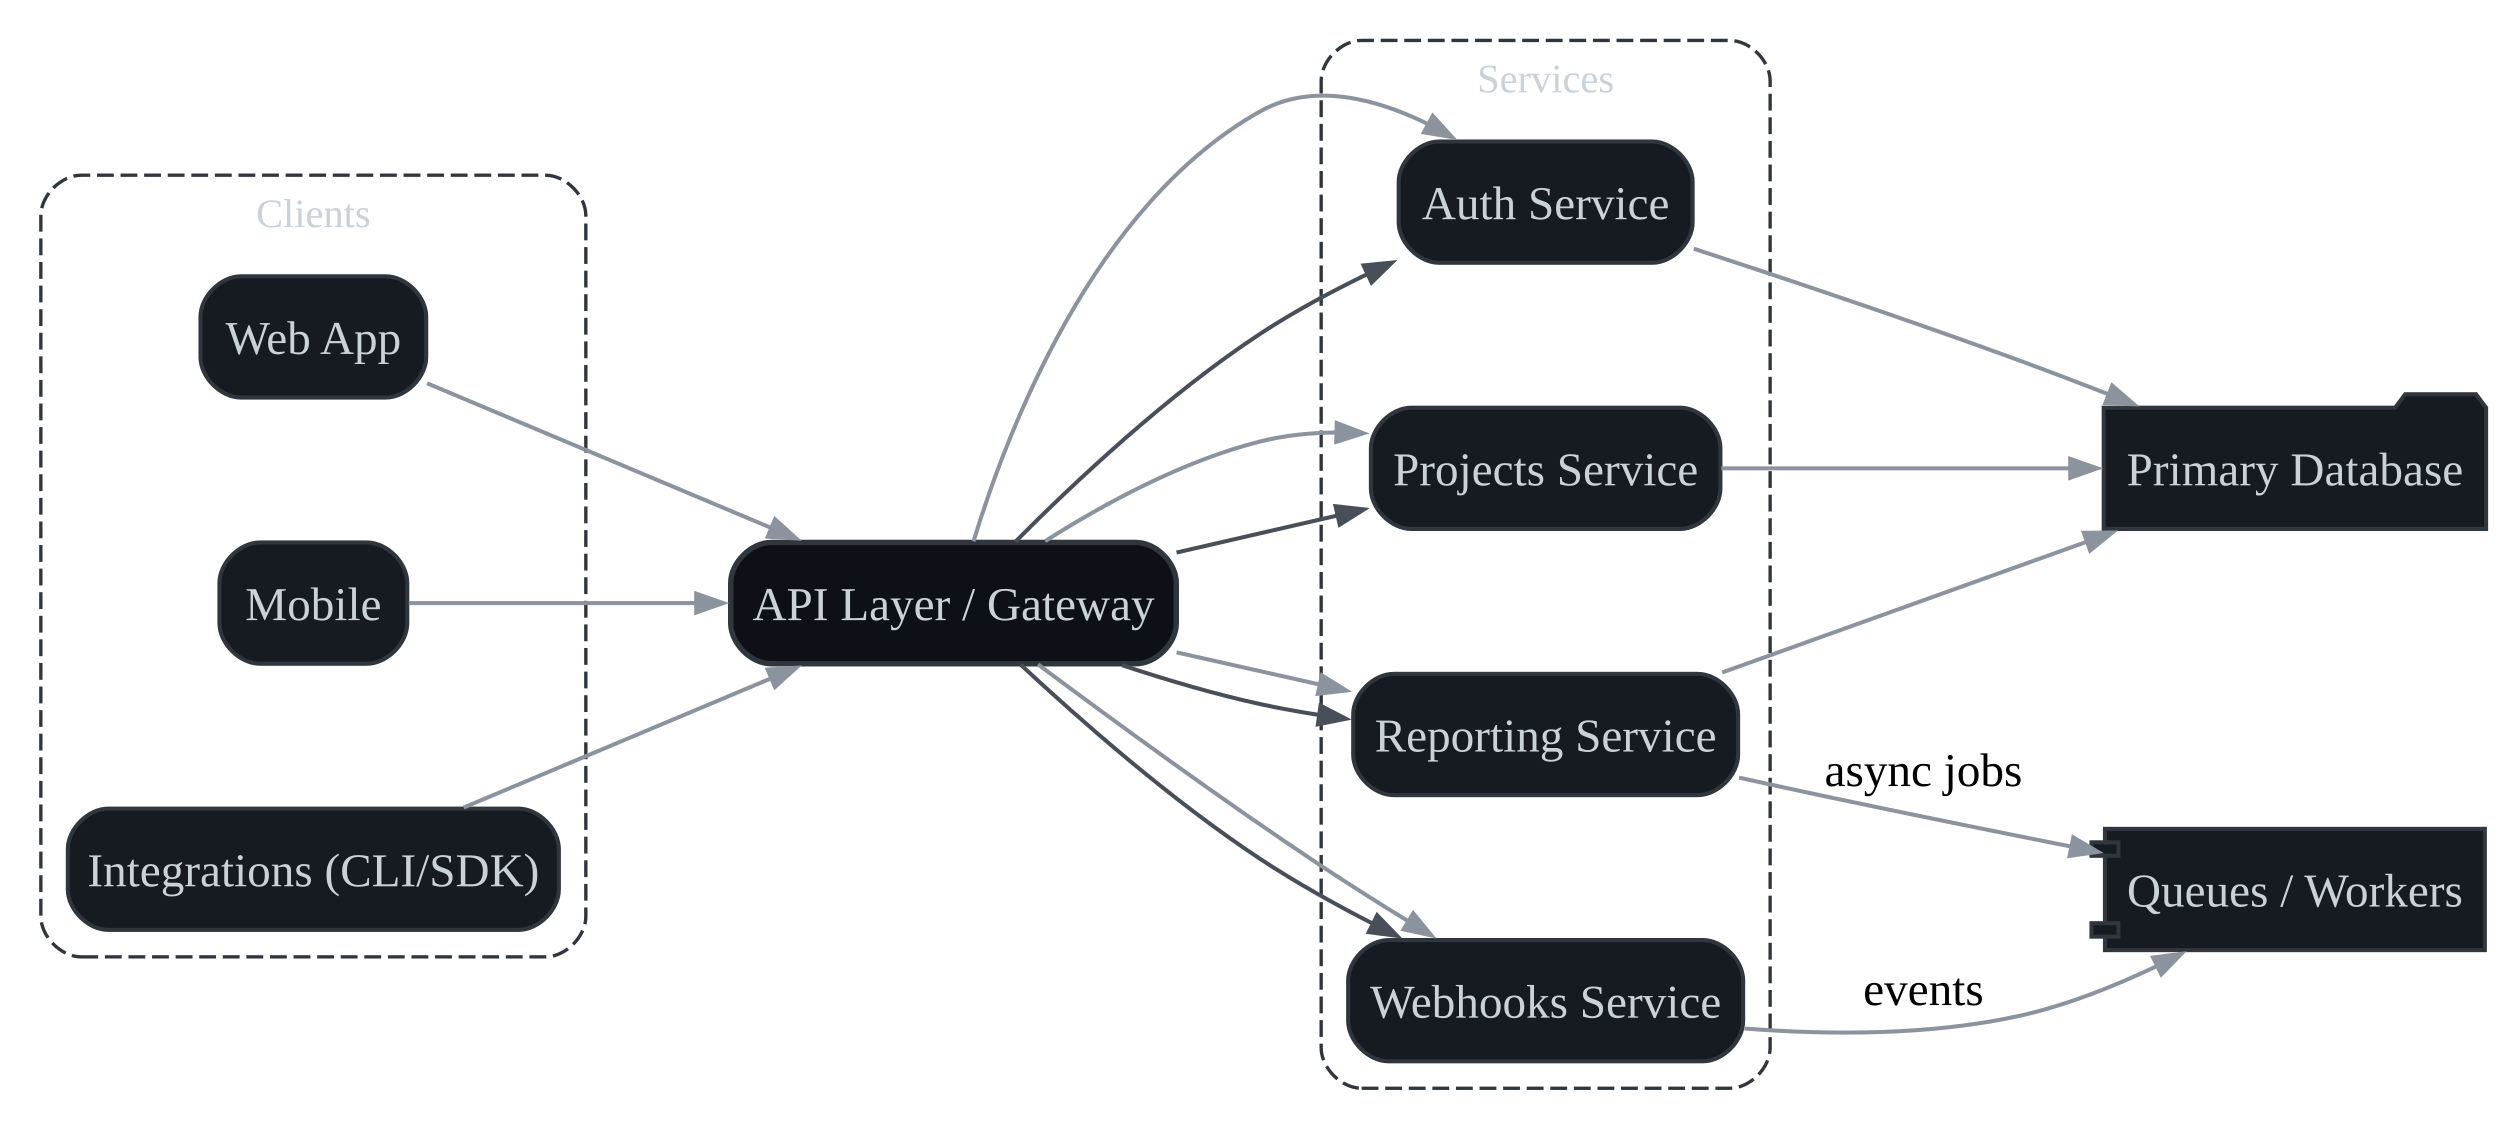
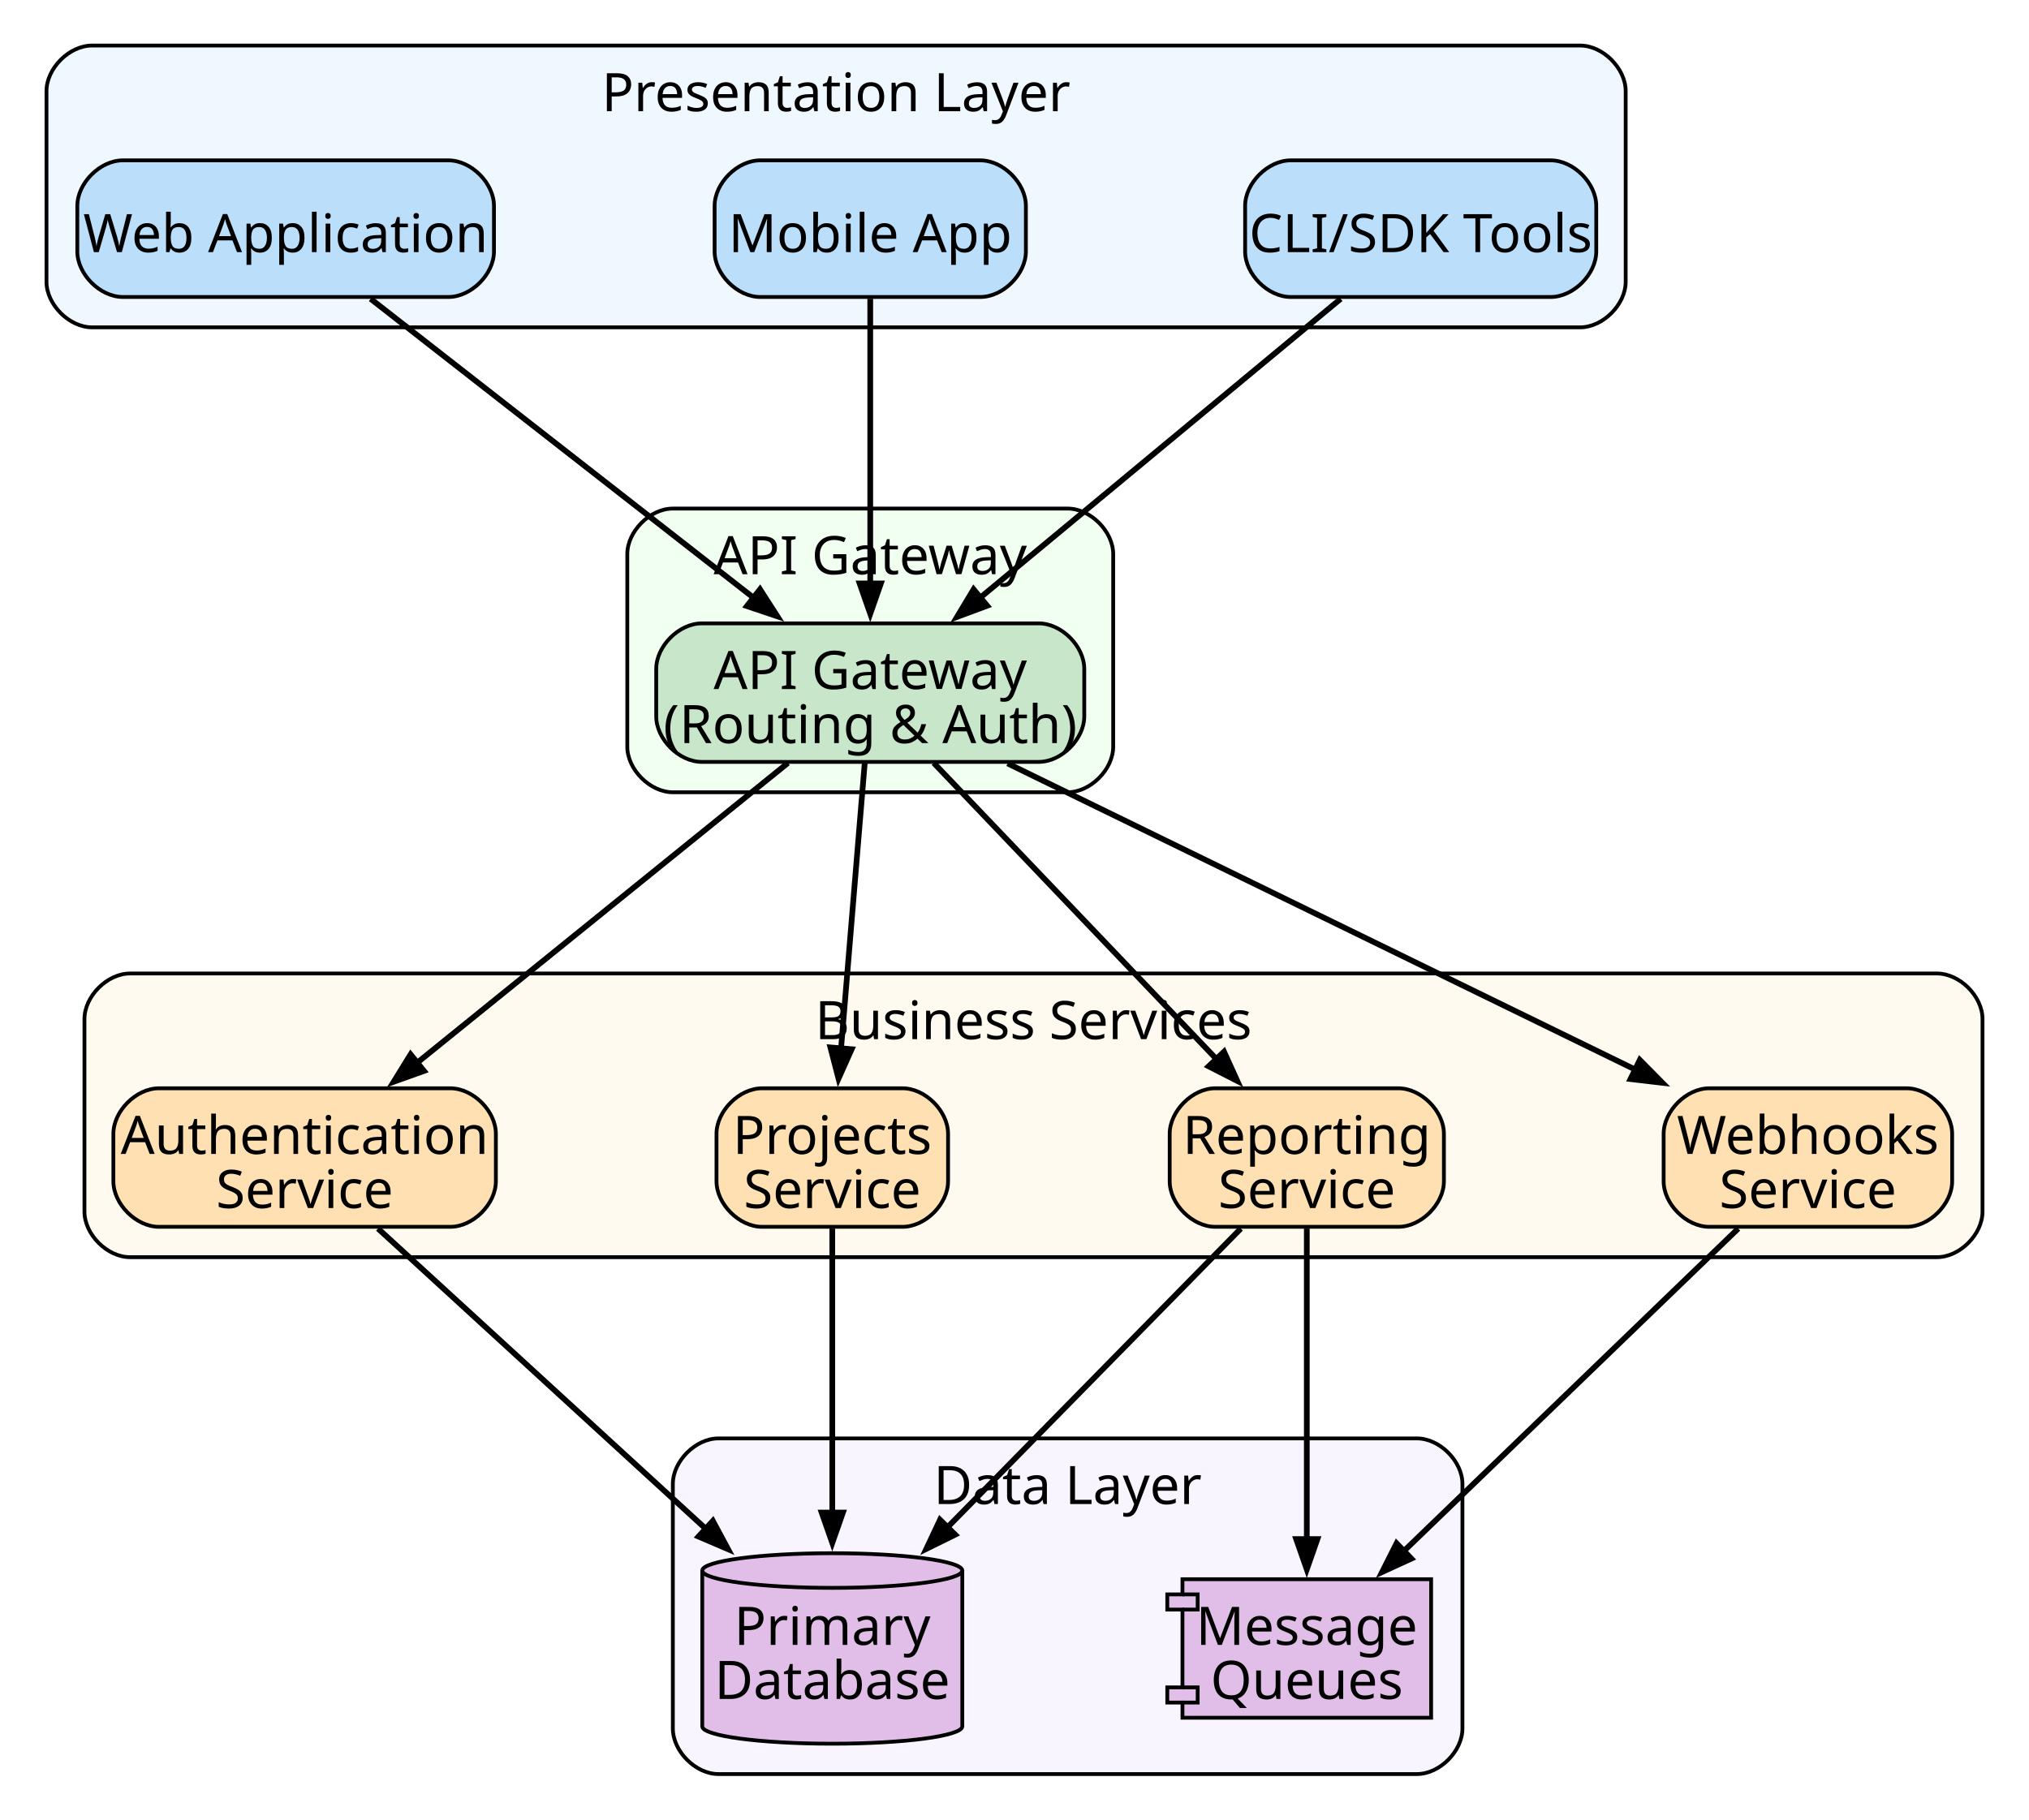
- <svg xmlns="http://www.w3.org/2000/svg" width="742pt" height="335pt" viewBox="0.00 0.00 741.75 335.00">
-   <g id="graph0" class="graph" transform="scale(1 1) rotate(0) translate(4 331)">
+ <svg xmlns="http://www.w3.org/2000/svg" width="534pt" height="479pt" viewBox="0.00 0.00 534.00 479.44">
+   <g id="graph0" class="graph" transform="scale(1 1) rotate(0) translate(4 475.44)">
    <g id="clust1" class="cluster">
-       <path fill="none" stroke="#30363d" stroke-dasharray="5,2" d="M20,-47C20,-47 157.75,-47 157.75,-47 163.75,-47 169.75,-53 169.75,-59 169.75,-59 169.75,-267 169.75,-267 169.75,-273 163.75,-279 157.75,-279 157.75,-279 20,-279 20,-279 14,-279 8,-273 8,-267 8,-267 8,-59 8,-59 8,-53 14,-47 20,-47" />
-       <text text-anchor="middle" x="88.88" y="-263.6" font-family="Times New Roman,serif" font-size="12.00" fill="#c9d1d9">Clients</text>
+       <path fill="#f0f8ff" stroke="black" d="M20,-389.19C20,-389.19 412,-389.19 412,-389.19 418,-389.19 424,-395.19 424,-401.19 424,-401.19 424,-451.44 424,-451.44 424,-457.44 418,-463.44 412,-463.44 412,-463.44 20,-463.44 20,-463.44 14,-463.44 8,-457.44 8,-451.44 8,-451.44 8,-401.19 8,-401.19 8,-395.19 14,-389.19 20,-389.19" />
+       <text text-anchor="middle" x="216" y="-446.14" font-family="Calibri" font-size="14.00">Presentation Layer</text>
    </g>
    <g id="clust2" class="cluster">
-       <path fill="none" stroke="#30363d" stroke-dasharray="5,2" d="M400,-8C400,-8 509.25,-8 509.25,-8 515.25,-8 521.25,-14 521.25,-20 521.25,-20 521.25,-307 521.25,-307 521.25,-313 515.25,-319 509.25,-319 509.25,-319 400,-319 400,-319 394,-319 388,-313 388,-307 388,-307 388,-20 388,-20 388,-14 394,-8 400,-8" />
-       <text text-anchor="middle" x="454.62" y="-303.6" font-family="Times New Roman,serif" font-size="12.00" fill="#c9d1d9">Services</text>
+       <path fill="#f0fff0" stroke="black" d="M173,-266.69C173,-266.69 277,-266.69 277,-266.69 283,-266.69 289,-272.69 289,-278.69 289,-278.69 289,-329.44 289,-329.44 289,-335.44 283,-341.44 277,-341.44 277,-341.44 173,-341.44 173,-341.44 167,-341.44 161,-335.44 161,-329.44 161,-329.44 161,-278.69 161,-278.69 161,-272.69 167,-266.69 173,-266.69" />
+       <text text-anchor="middle" x="225" y="-324.14" font-family="Calibri" font-size="14.00">API Gateway</text>
+     </g>
+     <g id="clust3" class="cluster">
+       <path fill="#fffaf0" stroke="black" d="M30,-144.19C30,-144.19 506,-144.19 506,-144.19 512,-144.19 518,-150.19 518,-156.19 518,-156.19 518,-206.94 518,-206.94 518,-212.94 512,-218.94 506,-218.94 506,-218.94 30,-218.94 30,-218.94 24,-218.94 18,-212.94 18,-206.94 18,-206.94 18,-156.19 18,-156.19 18,-150.19 24,-144.19 30,-144.19" />
+       <text text-anchor="middle" x="268" y="-201.64" font-family="Calibri" font-size="14.00">Business Services</text>
+     </g>
+     <g id="clust4" class="cluster">
+       <path fill="#f9f5ff" stroke="black" d="M185,-8C185,-8 369,-8 369,-8 375,-8 381,-14 381,-20 381,-20 381,-84.44 381,-84.44 381,-90.44 375,-96.44 369,-96.44 369,-96.44 185,-96.44 185,-96.44 179,-96.44 173,-90.44 173,-84.44 173,-84.44 173,-20 173,-20 173,-14 179,-8 185,-8" />
+       <text text-anchor="middle" x="277" y="-79.14" font-family="Calibri" font-size="14.00">Data Layer</text>
    </g>
    <g id="node1" class="node">
-       <path fill="#161b22" stroke="#30363d" stroke-width="1.2" d="M110.38,-249C110.38,-249 67.38,-249 67.38,-249 61.38,-249 55.38,-243 55.38,-237 55.38,-237 55.38,-225 55.38,-225 55.38,-219 61.38,-213 67.38,-213 67.38,-213 110.38,-213 110.38,-213 116.38,-213 122.38,-219 122.38,-225 122.38,-225 122.38,-237 122.38,-237 122.38,-243 116.38,-249 110.38,-249" />
-       <text text-anchor="middle" x="88.88" y="-225.95" font-family="Times New Roman,serif" font-size="14.00" fill="#c9d1d9">Web App</text>
+       <path fill="#bbdefb" stroke="black" d="M113.88,-433.19C113.88,-433.19 28.12,-433.19 28.12,-433.19 22.12,-433.19 16.12,-427.19 16.12,-421.19 16.12,-421.19 16.12,-409.19 16.12,-409.19 16.12,-403.19 22.12,-397.19 28.12,-397.19 28.12,-397.19 113.88,-397.19 113.88,-397.19 119.88,-397.19 125.88,-403.19 125.88,-409.19 125.88,-409.19 125.88,-421.19 125.88,-421.19 125.88,-427.19 119.88,-433.19 113.88,-433.19" />
+       <text text-anchor="middle" x="71" y="-409.01" font-family="Calibri" font-size="14.00">Web Application</text>
    </g>
    <g id="node4" class="node">
-       <path fill="#0d1117" stroke="#30363d" stroke-width="1.6" d="M333,-170C333,-170 224.75,-170 224.75,-170 218.75,-170 212.75,-164 212.75,-158 212.75,-158 212.75,-146 212.75,-146 212.75,-140 218.75,-134 224.75,-134 224.75,-134 333,-134 333,-134 339,-134 345,-140 345,-146 345,-146 345,-158 345,-158 345,-164 339,-170 333,-170" />
-       <text text-anchor="middle" x="278.88" y="-146.95" font-family="Times New Roman,serif" font-size="14.00" fill="#c9d1d9">API Layer / Gateway</text>
+       <path fill="#c8e6c9" stroke="black" d="M269.38,-311.19C269.38,-311.19 180.62,-311.19 180.62,-311.19 174.62,-311.19 168.62,-305.19 168.62,-299.19 168.62,-299.19 168.62,-286.69 168.62,-286.69 168.62,-280.69 174.62,-274.69 180.62,-274.69 180.62,-274.69 269.38,-274.69 269.38,-274.69 275.38,-274.69 281.38,-280.69 281.38,-286.69 281.38,-286.69 281.38,-299.19 281.38,-299.19 281.38,-305.19 275.38,-311.19 269.38,-311.19" />
+       <text text-anchor="middle" x="225" y="-293.89" font-family="Calibri" font-size="14.00">API Gateway</text>
+       <text text-anchor="middle" x="225" y="-279.64" font-family="Calibri" font-size="14.00">(Routing &amp; Auth)</text>
    </g>
    <g id="edge1" class="edge">
-       <path fill="none" stroke="#8b949e" stroke-width="1.2" d="M122.62,-217.24C150.8,-205.4 191.98,-188.1 224.85,-174.28" />
-       <polygon fill="#8b949e" stroke="#8b949e" stroke-width="1.2" points="225.91,-176.87 232.2,-171.19 223.74,-171.71 225.91,-176.87" />
+       <path fill="none" stroke="black" stroke-width="1.5" d="M93.39,-396.7C120,-375.92 164.55,-341.14 194.34,-317.88" />
+       <polygon fill="black" stroke="black" stroke-width="1.5" points="195.96,-320.17 200.54,-313.04 192.51,-315.75 195.96,-320.17" />
    </g>
    <g id="node2" class="node">
-       <path fill="#161b22" stroke="#30363d" stroke-width="1.2" d="M104.75,-170C104.75,-170 73,-170 73,-170 67,-170 61,-164 61,-158 61,-158 61,-146 61,-146 61,-140 67,-134 73,-134 73,-134 104.75,-134 104.75,-134 110.75,-134 116.75,-140 116.75,-146 116.75,-146 116.75,-158 116.75,-158 116.75,-164 110.75,-170 104.75,-170" />
-       <text text-anchor="middle" x="88.88" y="-146.95" font-family="Times New Roman,serif" font-size="14.00" fill="#c9d1d9">Mobile</text>
+       <path fill="#bbdefb" stroke="black" d="M254,-433.19C254,-433.19 196,-433.19 196,-433.19 190,-433.19 184,-427.19 184,-421.19 184,-421.19 184,-409.19 184,-409.19 184,-403.19 190,-397.19 196,-397.19 196,-397.19 254,-397.19 254,-397.19 260,-397.19 266,-403.19 266,-409.19 266,-409.19 266,-421.19 266,-421.19 266,-427.19 260,-433.19 254,-433.19" />
+       <text text-anchor="middle" x="225" y="-409.01" font-family="Calibri" font-size="14.00">Mobile App</text>
    </g>
    <g id="edge2" class="edge">
-       <path fill="none" stroke="#8b949e" stroke-width="1.2" d="M117.21,-152C139.63,-152 172.48,-152 202.64,-152" />
-       <polygon fill="#8b949e" stroke="#8b949e" stroke-width="1.2" points="202.51,-154.8 210.51,-152 202.51,-149.2 202.51,-154.8" />
+       <path fill="none" stroke="black" stroke-width="1.5" d="M225,-396.7C225,-377.02 225,-344.78 225,-321.66" />
+       <polygon fill="black" stroke="black" stroke-width="1.5" points="227.8,-321.71 225,-313.71 222.2,-321.71 227.8,-321.71" />
    </g>
    <g id="node3" class="node">
-       <path fill="#161b22" stroke="#30363d" stroke-width="1.2" d="M149.75,-91C149.75,-91 28,-91 28,-91 22,-91 16,-85 16,-79 16,-79 16,-67 16,-67 16,-61 22,-55 28,-55 28,-55 149.75,-55 149.75,-55 155.75,-55 161.75,-61 161.75,-67 161.75,-67 161.75,-79 161.75,-79 161.75,-85 155.75,-91 149.75,-91" />
-       <text text-anchor="middle" x="88.88" y="-67.95" font-family="Times New Roman,serif" font-size="14.00" fill="#c9d1d9">Integrations (CLI/SDK)</text>
+       <path fill="#bbdefb" stroke="black" d="M404.25,-433.19C404.25,-433.19 335.75,-433.19 335.75,-433.19 329.75,-433.19 323.75,-427.19 323.75,-421.19 323.75,-421.19 323.75,-409.19 323.75,-409.19 323.75,-403.19 329.75,-397.19 335.75,-397.19 335.75,-397.19 404.25,-397.19 404.25,-397.19 410.25,-397.19 416.25,-403.19 416.25,-409.19 416.25,-409.19 416.25,-421.19 416.25,-421.19 416.25,-427.19 410.25,-433.19 404.25,-433.19" />
+       <text text-anchor="middle" x="370" y="-409.01" font-family="Calibri" font-size="14.00">CLI/SDK Tools</text>
    </g>
    <g id="edge3" class="edge">
-       <path fill="none" stroke="#8b949e" stroke-width="1.2" d="M133.48,-91.32C160.81,-102.81 196.2,-117.68 225.11,-129.83" />
-       <polygon fill="#8b949e" stroke="#8b949e" stroke-width="1.2" points="223.72,-132.28 232.18,-132.8 225.89,-127.12 223.72,-132.28" />
+       <path fill="none" stroke="black" stroke-width="1.5" d="M348.92,-396.7C323.89,-375.95 282.04,-341.24 253.99,-317.98" />
+       <polygon fill="black" stroke="black" stroke-width="1.5" points="255.8,-315.84 247.86,-312.89 252.23,-320.16 255.8,-315.84" />
    </g>
    <g id="node5" class="node">
-       <path fill="#161b22" stroke="#30363d" stroke-width="1.2" d="M486.25,-289C486.25,-289 423,-289 423,-289 417,-289 411,-283 411,-277 411,-277 411,-265 411,-265 411,-259 417,-253 423,-253 423,-253 486.25,-253 486.25,-253 492.25,-253 498.25,-259 498.25,-265 498.25,-265 498.25,-277 498.25,-277 498.25,-283 492.25,-289 486.25,-289" />
-       <text text-anchor="middle" x="454.62" y="-265.95" font-family="Times New Roman,serif" font-size="14.00" fill="#c9d1d9">Auth Service</text>
+       <path fill="#ffe0b2" stroke="black" d="M114.38,-188.69C114.38,-188.69 37.62,-188.69 37.62,-188.69 31.62,-188.69 25.62,-182.69 25.62,-176.69 25.62,-176.69 25.62,-164.19 25.62,-164.19 25.62,-158.19 31.62,-152.19 37.62,-152.19 37.62,-152.19 114.38,-152.19 114.38,-152.19 120.38,-152.19 126.38,-158.19 126.38,-164.19 126.38,-164.19 126.38,-176.69 126.38,-176.69 126.38,-182.69 120.38,-188.69 114.38,-188.69" />
+       <text text-anchor="middle" x="76" y="-171.39" font-family="Calibri" font-size="14.00">Authentication</text>
+       <text text-anchor="middle" x="76" y="-157.14" font-family="Calibri" font-size="14.00">Service</text>
    </g>
    <g id="edge4" class="edge">
-       <path fill="none" stroke="#8b949e" stroke-width="1.2" d="M284.82,-170.35C294.74,-203.01 320.44,-270.35 370,-298 385.51,-306.65 404.21,-301.85 419.99,-294.04" />
-       <polygon fill="#8b949e" stroke="#8b949e" stroke-width="1.2" points="421.13,-296.61 426.83,-290.33 418.46,-291.69 421.13,-296.61" />
+       <path fill="none" stroke="black" stroke-width="1.5" d="M203.33,-274.42C177.51,-253.53 134.24,-218.54 105.41,-195.23" />
+       <polygon fill="black" stroke="black" stroke-width="1.5" points="107.44,-193.26 99.46,-190.41 103.92,-197.62 107.44,-193.26" />
    </g>
    <g id="node6" class="node">
-       <path fill="#161b22" stroke="#30363d" stroke-width="1.2" d="M494.5,-210C494.5,-210 414.75,-210 414.75,-210 408.75,-210 402.75,-204 402.75,-198 402.75,-198 402.75,-186 402.75,-186 402.75,-180 408.75,-174 414.75,-174 414.75,-174 494.5,-174 494.5,-174 500.5,-174 506.5,-180 506.5,-186 506.5,-186 506.5,-198 506.5,-198 506.5,-204 500.5,-210 494.5,-210" />
-       <text text-anchor="middle" x="454.62" y="-186.95" font-family="Times New Roman,serif" font-size="14.00" fill="#c9d1d9">Projects Service</text>
+       <path fill="#ffe0b2" stroke="black" d="M233.5,-188.69C233.5,-188.69 196.5,-188.69 196.5,-188.69 190.5,-188.69 184.5,-182.69 184.5,-176.69 184.5,-176.69 184.5,-164.19 184.5,-164.19 184.5,-158.19 190.5,-152.19 196.5,-152.19 196.5,-152.19 233.5,-152.19 233.5,-152.19 239.5,-152.19 245.5,-158.19 245.5,-164.19 245.5,-164.19 245.5,-176.69 245.5,-176.69 245.5,-182.69 239.5,-188.69 233.5,-188.69" />
+       <text text-anchor="middle" x="215" y="-171.39" font-family="Calibri" font-size="14.00">Projects</text>
+       <text text-anchor="middle" x="215" y="-157.14" font-family="Calibri" font-size="14.00">Service</text>
    </g>
    <g id="edge5" class="edge">
-       <path fill="none" stroke="#8b949e" stroke-width="1.2" d="M306.07,-170.39C323.34,-181.36 346.95,-194.25 370,-200 377.26,-201.81 384.98,-202.58 392.66,-202.64" />
-       <polygon fill="#8b949e" stroke="#8b949e" stroke-width="1.2" points="392.62,-205.44 400.54,-202.42 392.47,-199.85 392.62,-205.44" />
+       <path fill="none" stroke="black" stroke-width="1.5" d="M223.55,-274.42C221.91,-254.69 219.23,-222.39 217.31,-199.22" />
+       <polygon fill="black" stroke="black" stroke-width="1.5" points="220.1,-198.98 216.64,-191.24 214.51,-199.45 220.1,-198.98" />
    </g>
    <g id="node7" class="node">
-       <path fill="#161b22" stroke="#30363d" stroke-width="1.2" d="M499.75,-131C499.75,-131 409.5,-131 409.5,-131 403.5,-131 397.5,-125 397.5,-119 397.5,-119 397.5,-107 397.5,-107 397.5,-101 403.5,-95 409.5,-95 409.5,-95 499.75,-95 499.75,-95 505.75,-95 511.75,-101 511.75,-107 511.75,-107 511.75,-119 511.75,-119 511.75,-125 505.75,-131 499.75,-131" />
-       <text text-anchor="middle" x="454.62" y="-107.95" font-family="Times New Roman,serif" font-size="14.00" fill="#c9d1d9">Reporting Service</text>
+       <path fill="#ffe0b2" stroke="black" d="M364.12,-188.69C364.12,-188.69 315.88,-188.69 315.88,-188.69 309.88,-188.69 303.88,-182.69 303.88,-176.69 303.88,-176.69 303.88,-164.19 303.88,-164.19 303.88,-158.19 309.88,-152.19 315.88,-152.19 315.88,-152.19 364.12,-152.19 364.12,-152.19 370.12,-152.19 376.12,-158.19 376.12,-164.19 376.12,-164.19 376.12,-176.69 376.12,-176.69 376.12,-182.69 370.12,-188.69 364.12,-188.69" />
+       <text text-anchor="middle" x="340" y="-171.39" font-family="Calibri" font-size="14.00">Reporting</text>
+       <text text-anchor="middle" x="340" y="-157.14" font-family="Calibri" font-size="14.00">Service</text>
    </g>
    <g id="edge6" class="edge">
-       <path fill="none" stroke="#8b949e" stroke-width="1.2" d="M345.07,-137.37C358.99,-134.24 373.71,-130.94 387.67,-127.8" />
-       <polygon fill="#8b949e" stroke="#8b949e" stroke-width="1.2" points="388.22,-130.55 395.42,-126.07 387,-125.09 388.22,-130.55" />
+       <path fill="none" stroke="black" stroke-width="1.5" d="M241.72,-274.42C261.4,-253.8 294.19,-219.44 316.44,-196.13" />
+       <polygon fill="black" stroke="black" stroke-width="1.5" points="318.19,-198.34 321.69,-190.62 314.14,-194.48 318.19,-198.34" />
    </g>
    <g id="node8" class="node">
-       <path fill="#161b22" stroke="#30363d" stroke-width="1.2" d="M501.25,-52C501.25,-52 408,-52 408,-52 402,-52 396,-46 396,-40 396,-40 396,-28 396,-28 396,-22 402,-16 408,-16 408,-16 501.25,-16 501.25,-16 507.25,-16 513.25,-22 513.25,-28 513.25,-28 513.25,-40 513.25,-40 513.25,-46 507.25,-52 501.25,-52" />
-       <text text-anchor="middle" x="454.62" y="-28.95" font-family="Times New Roman,serif" font-size="14.00" fill="#c9d1d9">Webhooks Service</text>
+       <path fill="#ffe0b2" stroke="black" d="M498,-188.69C498,-188.69 446,-188.69 446,-188.69 440,-188.69 434,-182.69 434,-176.69 434,-176.69 434,-164.19 434,-164.19 434,-158.19 440,-152.19 446,-152.19 446,-152.19 498,-152.19 498,-152.19 504,-152.19 510,-158.19 510,-164.19 510,-164.19 510,-176.69 510,-176.69 510,-182.69 504,-188.69 498,-188.69" />
+       <text text-anchor="middle" x="472" y="-171.39" font-family="Calibri" font-size="14.00">Webhooks</text>
+       <text text-anchor="middle" x="472" y="-157.14" font-family="Calibri" font-size="14.00">Service</text>
    </g>
    <g id="edge7" class="edge">
-       <path fill="none" stroke="#8b949e" stroke-width="1.2" d="M303.97,-133.79C325.64,-117.62 358.5,-93.59 388,-74 396.34,-68.46 405.43,-62.74 414.11,-57.41" />
-       <polygon fill="#8b949e" stroke="#8b949e" stroke-width="1.2" points="415.34,-59.93 420.72,-53.38 412.43,-55.15 415.34,-59.93" />
-     </g>
-     <g id="edge13" class="edge">
-       <path fill="none" stroke="#484f58" stroke-width="1.2" d="M402.02,-249.8C391.13,-244.54 379.93,-238.52 370,-232 342.37,-213.85 314.52,-187.63 297.24,-170.22" />
-       <polygon fill="#484f58" stroke="#484f58" stroke-width="1.2" points="400.59,-252.22 409.02,-253.07 402.96,-247.15 400.59,-252.22" />
+       <path fill="none" stroke="black" stroke-width="1.5" d="M261.18,-274.29C305.02,-252.9 378.92,-216.85 426.56,-193.6" />
+       <polygon fill="black" stroke="black" stroke-width="1.5" points="427.72,-196.16 433.68,-190.13 425.26,-191.12 427.72,-196.16" />
    </g>
    <g id="node9" class="node">
-       <polygon fill="#161b22" stroke="#30363d" stroke-width="1.2" points="733.75,-210 730.75,-214 709.75,-214 706.75,-210 620.25,-210 620.25,-174 733.75,-174 733.75,-210" />
-       <text text-anchor="middle" x="677" y="-186.95" font-family="Times New Roman,serif" font-size="14.00" fill="#c9d1d9">Primary Database</text>
+       <path fill="#e1bee7" stroke="black" d="M249.25,-61.62C249.25,-64.14 233.9,-66.19 215,-66.19 196.1,-66.19 180.75,-64.14 180.75,-61.62 180.75,-61.62 180.75,-20.56 180.75,-20.56 180.75,-18.04 196.1,-16 215,-16 233.9,-16 249.25,-18.04 249.25,-20.56 249.25,-20.56 249.25,-61.62 249.25,-61.62" />
+       <path fill="none" stroke="black" d="M249.25,-61.62C249.25,-59.11 233.9,-57.06 215,-57.06 196.1,-57.06 180.75,-59.11 180.75,-61.62" />
+       <text text-anchor="middle" x="215" y="-42.04" font-family="Calibri" font-size="14.00">Primary</text>
+       <text text-anchor="middle" x="215" y="-27.79" font-family="Calibri" font-size="14.00">Database</text>
    </g>
    <g id="edge8" class="edge">
-       <path fill="none" stroke="#8b949e" stroke-width="1.2" d="M498.6,-257.18C526.32,-248.11 563.07,-235.78 595.25,-224 603.87,-220.84 612.95,-217.38 621.79,-213.93" />
-       <polygon fill="#8b949e" stroke="#8b949e" stroke-width="1.2" points="622.78,-216.56 629.2,-211.03 620.73,-211.34 622.78,-216.56" />
-     </g>
-     <g id="edge14" class="edge">
-       <path fill="none" stroke="#484f58" stroke-width="1.2" d="M392.99,-178.04C377.5,-174.47 360.78,-170.62 345.07,-167.01" />
-       <polygon fill="#484f58" stroke="#484f58" stroke-width="1.2" points="392.26,-180.75 400.69,-179.81 393.52,-175.29 392.26,-180.75" />
+       <path fill="none" stroke="black" stroke-width="1.5" d="M95.33,-151.73C117.69,-131.24 154.9,-97.15 181.9,-72.42" />
+       <polygon fill="black" stroke="black" stroke-width="1.5" points="183.54,-74.71 187.55,-67.24 179.76,-70.58 183.54,-74.71" />
    </g>
    <g id="edge9" class="edge">
-       <path fill="none" stroke="#8b949e" stroke-width="1.2" d="M506.74,-192C537.64,-192 577.33,-192 610.52,-192" />
-       <polygon fill="#8b949e" stroke="#8b949e" stroke-width="1.2" points="610.32,-194.8 618.32,-192 610.32,-189.2 610.32,-194.8" />
-     </g>
-     <g id="edge15" class="edge">
-       <path fill="none" stroke="#484f58" stroke-width="1.2" d="M387.69,-118.75C381.68,-119.68 375.71,-120.76 370,-122 356.46,-124.95 342.11,-129.19 328.93,-133.56" />
-       <polygon fill="#484f58" stroke="#484f58" stroke-width="1.2" points="387.81,-121.57 395.33,-117.67 387.02,-116.02 387.81,-121.57" />
+       <path fill="none" stroke="black" stroke-width="1.5" d="M215,-151.73C215,-132.44 215,-101.1 215,-76.86" />
+       <polygon fill="black" stroke="black" stroke-width="1.5" points="217.8,-76.9 215,-68.9 212.2,-76.9 217.8,-76.9" />
    </g>
    <g id="edge10" class="edge">
-       <path fill="none" stroke="#8b949e" stroke-width="1.2" d="M507.02,-131.42C539.47,-143.06 581.56,-158.14 615.61,-170.35" />
-       <polygon fill="#8b949e" stroke="#8b949e" stroke-width="1.2" points="614.34,-172.87 622.82,-172.94 616.23,-167.6 614.34,-172.87" />
+       <path fill="none" stroke="black" stroke-width="1.5" d="M322.62,-151.73C302.59,-131.33 269.33,-97.45 245.08,-72.74" />
+       <polygon fill="black" stroke="black" stroke-width="1.5" points="247.37,-71.08 239.77,-67.33 243.38,-75 247.37,-71.08" />
    </g>
    <g id="node10" class="node">
-       <polygon fill="#161b22" stroke="#30363d" stroke-width="1.2" points="733.38,-85 620.62,-85 620.62,-81 616.62,-81 616.62,-77 620.62,-77 620.62,-57 616.62,-57 616.62,-53 620.62,-53 620.62,-49 733.38,-49 733.38,-85" />
-       <polyline fill="none" stroke="#30363d" stroke-width="1.2" points="620.62,-81 624.62,-81 624.62,-77 620.62,-77" />
-       <polyline fill="none" stroke="#30363d" stroke-width="1.2" points="620.62,-57 624.62,-57 624.62,-53 620.62,-53" />
-       <text text-anchor="middle" x="677" y="-61.95" font-family="Times New Roman,serif" font-size="14.00" fill="#c9d1d9">Queues / Workers</text>
+       <polygon fill="#e1bee7" stroke="black" points="372.75,-59.34 307.25,-59.34 307.25,-55.34 303.25,-55.34 303.25,-51.34 307.25,-51.34 307.25,-30.84 303.25,-30.84 303.25,-26.84 307.25,-26.84 307.25,-22.84 372.75,-22.84 372.75,-59.34" />
+       <polyline fill="none" stroke="black" points="307.25,-55.34 311.25,-55.34 311.25,-51.34 307.25,-51.34" />
+       <polyline fill="none" stroke="black" points="307.25,-30.84 311.25,-30.84 311.25,-26.84 307.25,-26.84" />
+       <text text-anchor="middle" x="340" y="-42.04" font-family="Calibri" font-size="14.00">Message</text>
+       <text text-anchor="middle" x="340" y="-27.79" font-family="Calibri" font-size="14.00">Queues</text>
    </g>
    <g id="edge11" class="edge">
-       <path fill="none" stroke="#8b949e" stroke-width="1.2" d="M512.03,-100.19C520.8,-98.25 529.77,-96.3 538.25,-94.5 561.84,-89.51 587.76,-84.27 610.68,-79.72" />
-       <polygon fill="#8b949e" stroke="#8b949e" stroke-width="1.2" points="611.22,-82.46 618.53,-78.16 610.14,-76.97 611.22,-82.46" />
-       <text text-anchor="middle" x="566.75" y="-97.7" font-family="Times New Roman,serif" font-size="14.00">async jobs</text>
-     </g>
-     <g id="edge16" class="edge">
-       <path fill="none" stroke="#484f58" stroke-width="1.2" d="M403.59,-56.72C392.26,-62.52 380.48,-69.09 370,-76 343.69,-93.35 316.42,-117.33 298.86,-133.68" />
-       <polygon fill="#484f58" stroke="#484f58" stroke-width="1.2" points="404.62,-59.34 410.52,-53.25 402.11,-54.33 404.62,-59.34" />
+       <path fill="none" stroke="black" stroke-width="1.5" d="M340,-151.73C340,-130.54 340,-94.8 340,-69.91" />
+       <polygon fill="black" stroke="black" stroke-width="1.5" points="342.8,-69.92 340,-61.92 337.2,-69.92 342.8,-69.92" />
    </g>
    <g id="edge12" class="edge">
-       <path fill="none" stroke="#8b949e" stroke-width="1.2" d="M513.62,-25.74C538.95,-23.77 568.84,-23.67 595.25,-29.5 609.23,-32.59 623.66,-38.35 636.4,-44.45" />
-       <polygon fill="#8b949e" stroke="#8b949e" stroke-width="1.2" points="634.88,-46.82 643.28,-47.88 637.37,-41.81 634.88,-46.82" />
-       <text text-anchor="middle" x="566.75" y="-32.7" font-family="Times New Roman,serif" font-size="14.00">events</text>
+       <path fill="none" stroke="black" stroke-width="1.5" d="M453.65,-151.73C430.69,-129.59 391.28,-91.56 365.43,-66.62" />
+       <polygon fill="black" stroke="black" stroke-width="1.5" points="367.53,-64.77 359.83,-61.23 363.65,-68.8 367.53,-64.77" />
    </g>
  </g>
</svg>
